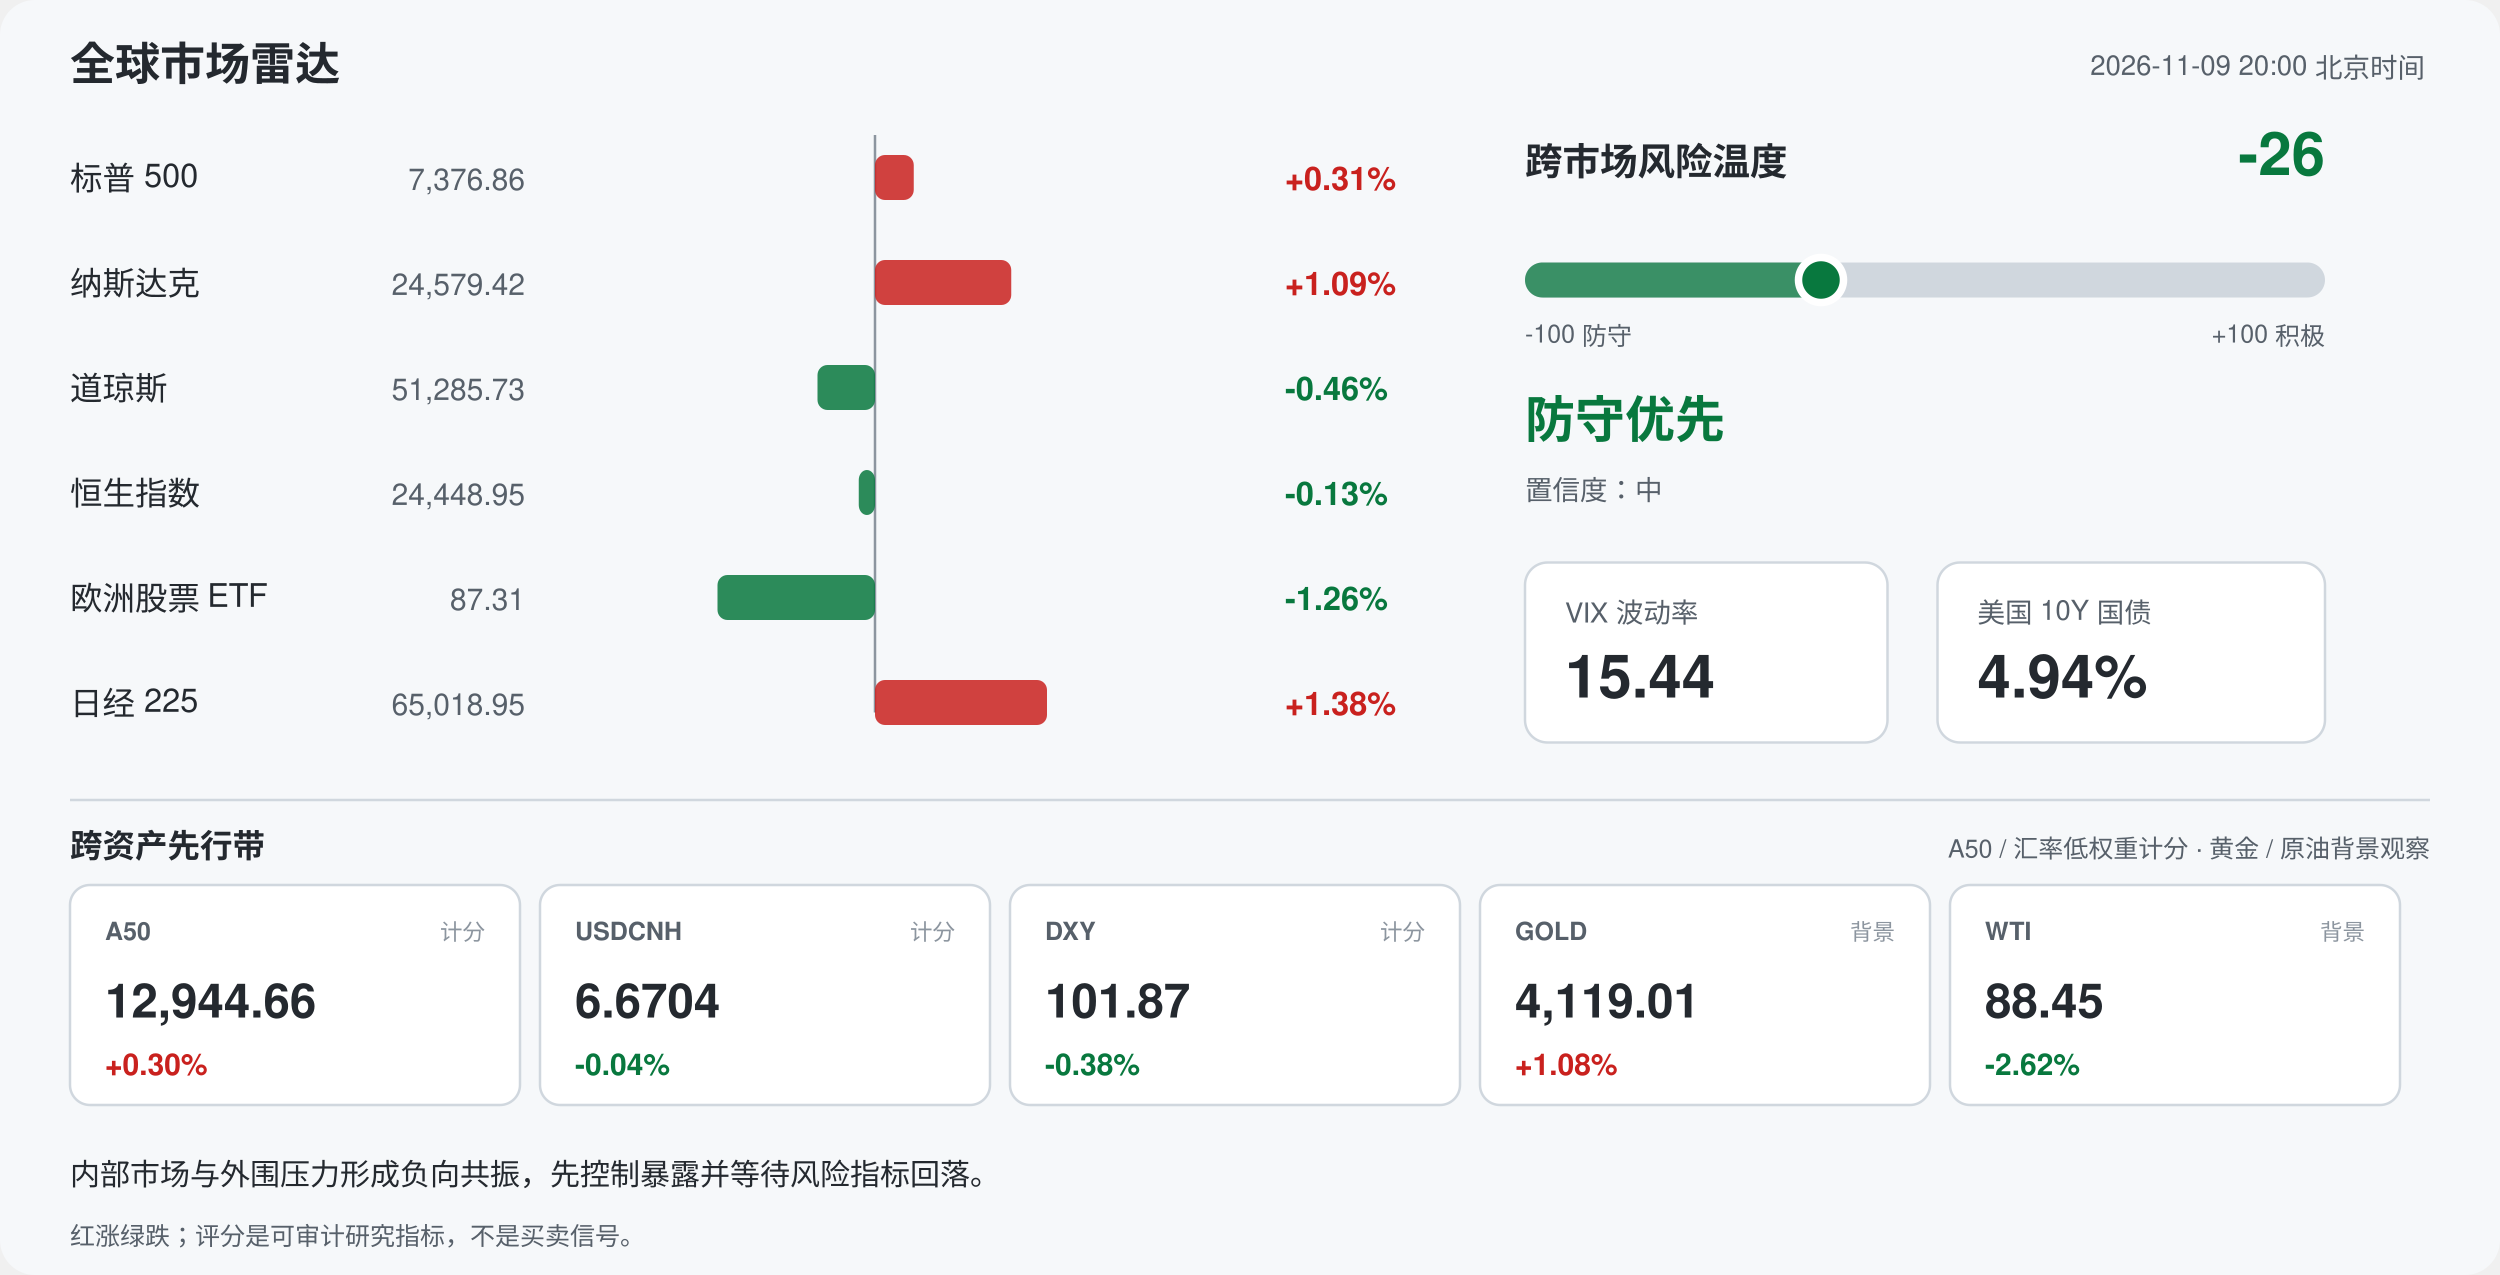
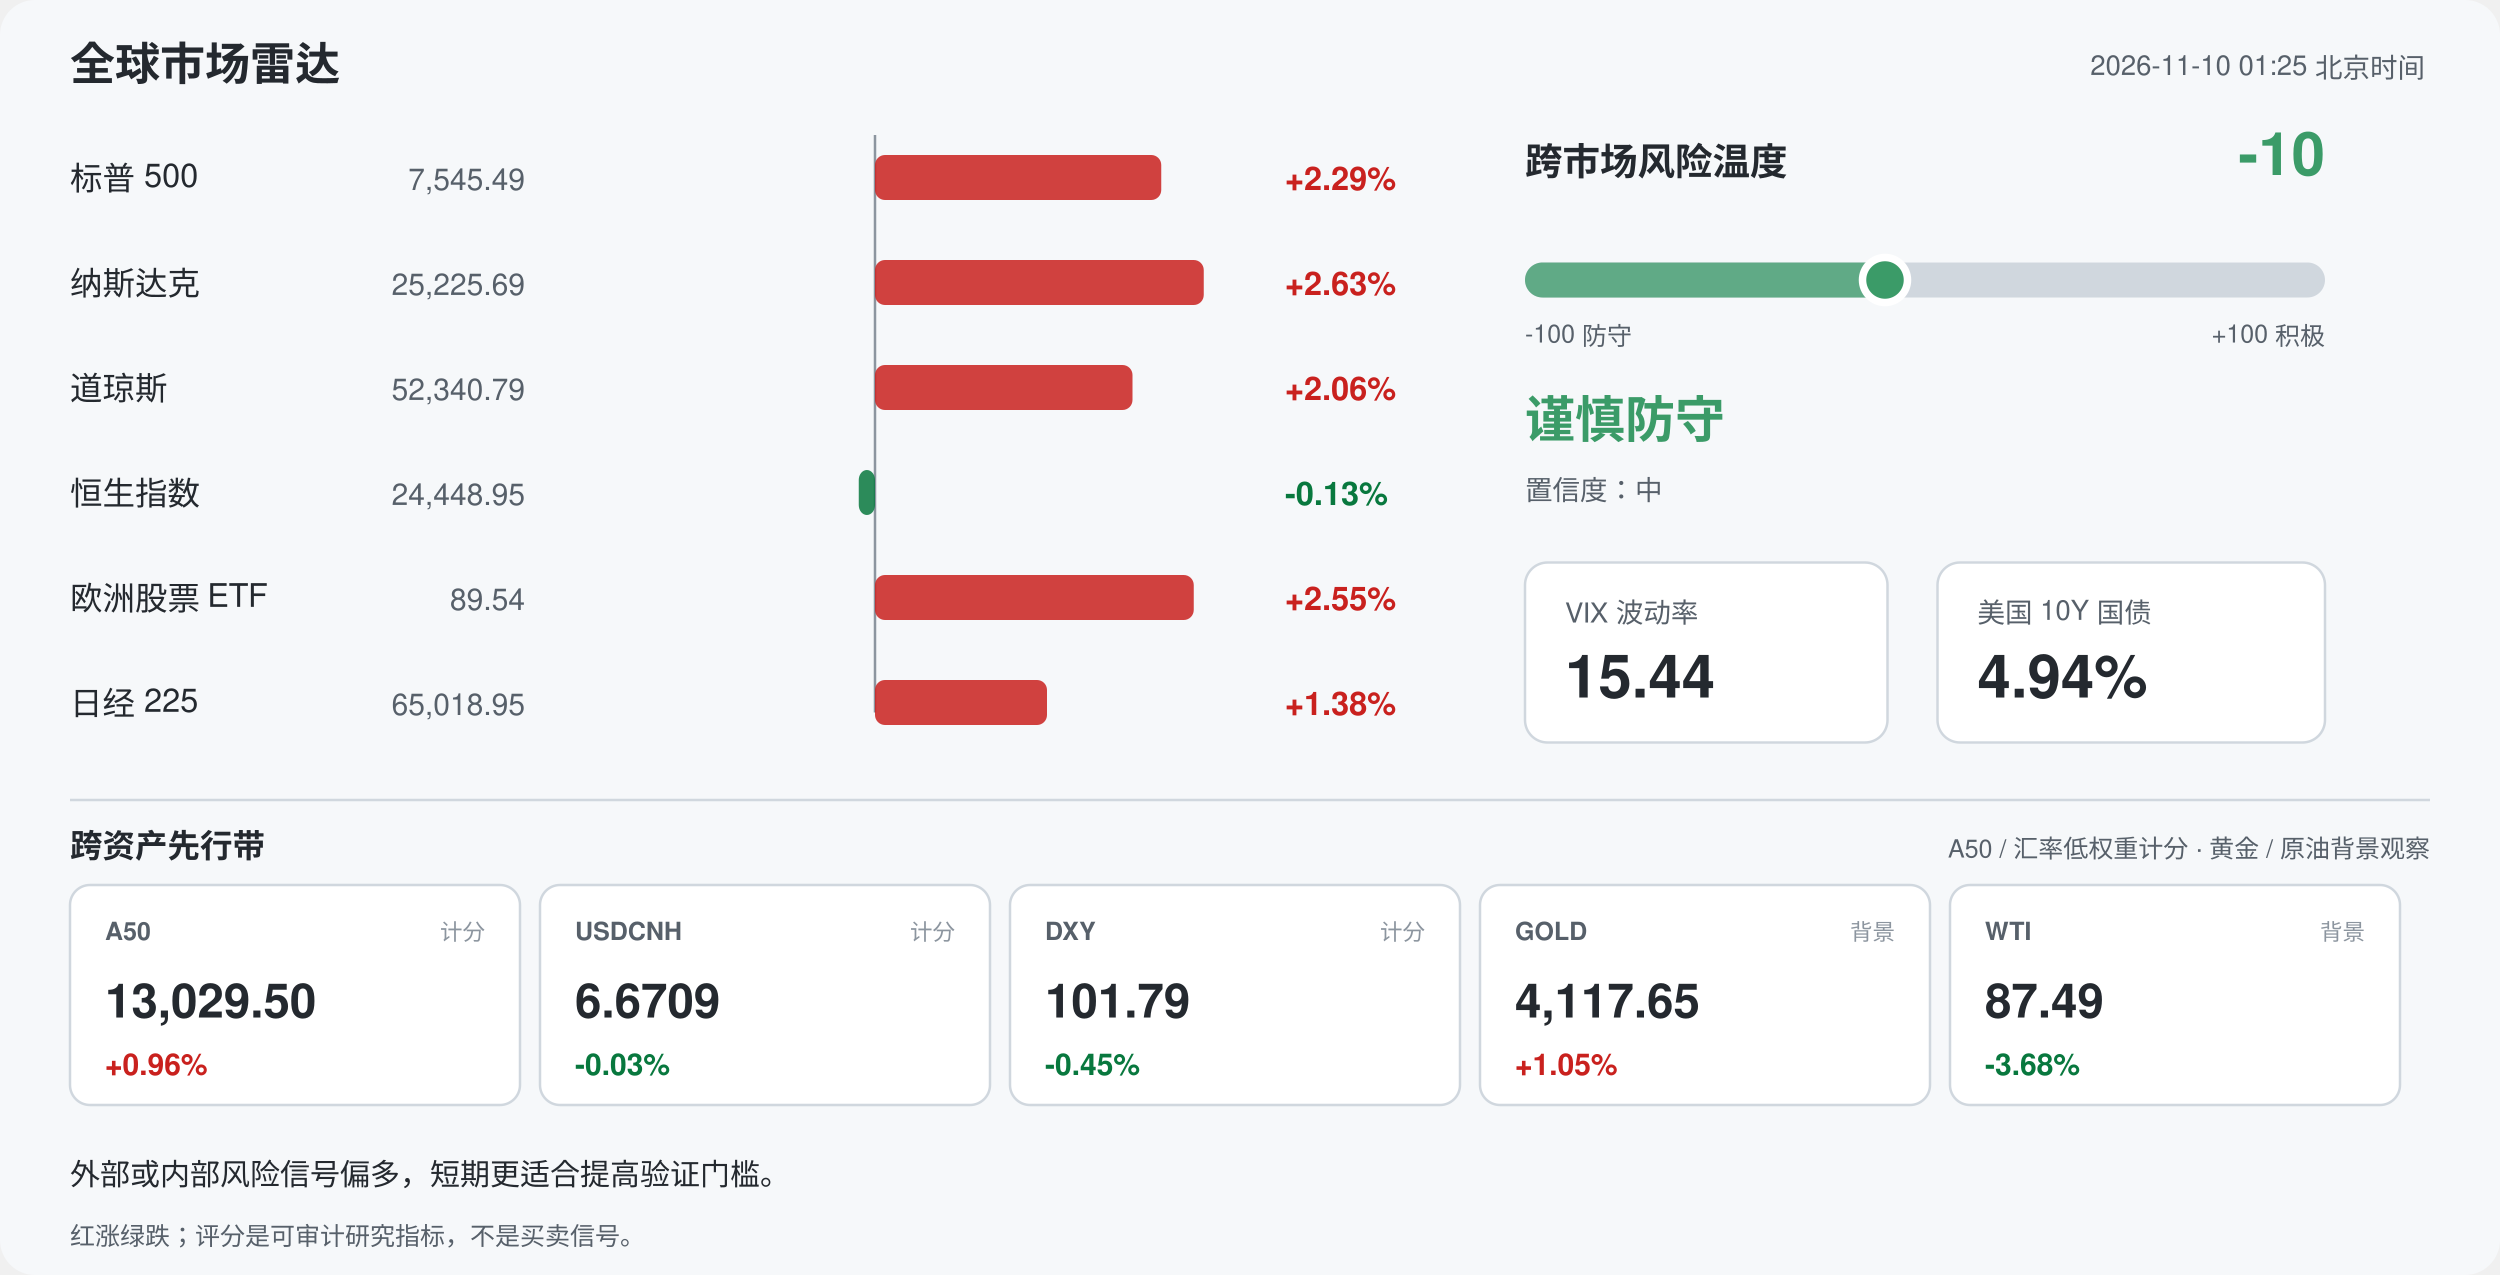
<svg xmlns="http://www.w3.org/2000/svg" width="1000" height="510" viewBox="0 0 1000 510" font-family="-apple-system,Segoe UI,Helvetica,Arial,sans-serif">
  <rect width="1000" height="510" rx="14" fill="#f6f8fa" />
  <text x="28" y="32" font-size="18" font-weight="700" fill="#24292f">全球市场雷达</text>
-   <text x="970" y="30" font-size="11" fill="#57606a" text-anchor="end">2026-11-09 20:00 北京时间</text>
+   <text x="970" y="30" font-size="11" fill="#57606a" text-anchor="end">2026-11-10 01:25 北京时间</text>
  <line x1="350" y1="54" x2="350" y2="285" stroke="#8c959f" stroke-width="1" />
  <text x="28" y="76" font-size="13" fill="#24292f">标普 500</text>
-   <text x="210" y="76" font-size="12" fill="#57606a" text-anchor="end">7,376.86</text>
-   <rect x="350.0" y="62" width="15.5" height="18" rx="4" fill="#c9211e" opacity="0.85" />
-   <text x="514" y="76" font-size="13" font-weight="600" fill="#c9211e">+0.31%</text>
+   <text x="210" y="76" font-size="12" fill="#57606a" text-anchor="end">7,545.49</text>
+   <rect x="350.0" y="62" width="114.5" height="18" rx="4" fill="#c9211e" opacity="0.85" />
+   <text x="514" y="76" font-size="13" font-weight="600" fill="#c9211e">+2.29%</text>
  <text x="28" y="118" font-size="13" fill="#24292f">纳斯达克</text>
-   <text x="210" y="118" font-size="12" fill="#57606a" text-anchor="end">24,579.42</text>
-   <rect x="350.0" y="104" width="54.5" height="18" rx="4" fill="#c9211e" opacity="0.85" />
-   <text x="514" y="118" font-size="13" font-weight="600" fill="#c9211e">+1.09%</text>
+   <text x="210" y="118" font-size="12" fill="#57606a" text-anchor="end">25,225.69</text>
+   <rect x="350.0" y="104" width="131.5" height="18" rx="4" fill="#c9211e" opacity="0.85" />
+   <text x="514" y="118" font-size="13" font-weight="600" fill="#c9211e">+2.63%</text>
  <text x="28" y="160" font-size="13" fill="#24292f">道琼斯</text>
-   <text x="210" y="160" font-size="12" fill="#57606a" text-anchor="end">51,285.73</text>
-   <rect x="327.0" y="146" width="23.0" height="18" rx="4" fill="#08783e" opacity="0.85" />
-   <text x="514" y="160" font-size="13" font-weight="600" fill="#08783e">-0.46%</text>
+   <text x="210" y="160" font-size="12" fill="#57606a" text-anchor="end">52,340.79</text>
+   <rect x="350.0" y="146" width="103.0" height="18" rx="4" fill="#c9211e" opacity="0.85" />
+   <text x="514" y="160" font-size="13" font-weight="600" fill="#c9211e">+2.06%</text>
  <text x="28" y="202" font-size="13" fill="#24292f">恒生指数</text>
  <text x="210" y="202" font-size="12" fill="#57606a" text-anchor="end">24,448.95</text>
  <rect x="343.5" y="188" width="6.5" height="18" rx="4" fill="#08783e" opacity="0.85" />
  <text x="514" y="202" font-size="13" font-weight="600" fill="#08783e">-0.13%</text>
  <text x="28" y="244" font-size="13" fill="#24292f">欧洲股票 ETF</text>
-   <text x="210" y="244" font-size="12" fill="#57606a" text-anchor="end">87.31</text>
-   <rect x="287.0" y="230" width="63.0" height="18" rx="4" fill="#08783e" opacity="0.85" />
-   <text x="514" y="244" font-size="13" font-weight="600" fill="#08783e">-1.26%</text>
+   <text x="210" y="244" font-size="12" fill="#57606a" text-anchor="end">89.54</text>
+   <rect x="350.0" y="230" width="127.5" height="18" rx="4" fill="#c9211e" opacity="0.85" />
+   <text x="514" y="244" font-size="13" font-weight="600" fill="#c9211e">+2.55%</text>
  <text x="28" y="286" font-size="13" fill="#24292f">日经 225</text>
  <text x="210" y="286" font-size="12" fill="#57606a" text-anchor="end">65,018.95</text>
  <rect x="350.0" y="272" width="68.8" height="18" rx="4" fill="#c9211e" opacity="0.85" />
  <text x="514" y="286" font-size="13" font-weight="600" fill="#c9211e">+1.38%</text>
  <text x="610" y="70" font-size="15" font-weight="700" fill="#24292f">跨市场风险温度</text>
-   <text x="930" y="70" font-size="24" font-weight="700" fill="#08783e" text-anchor="end">-26</text>
+   <text x="930" y="70" font-size="24" font-weight="700" fill="#3b9b68" text-anchor="end">-10</text>
  <rect x="610" y="105" width="320" height="14" rx="7" fill="#d0d7de" />
-   <rect x="610" y="105" width="118.4" height="14" rx="7" fill="#08783e" opacity="0.75" />
-   <circle cx="728.4" cy="112" r="9" fill="#08783e" stroke="#ffffff" stroke-width="3" />
+   <rect x="610" y="105" width="144.0" height="14" rx="7" fill="#3b9b68" opacity="0.75" />
+   <circle cx="754.0" cy="112" r="9" fill="#3b9b68" stroke="#ffffff" stroke-width="3" />
  <text x="610" y="137" font-size="10" fill="#57606a">-100 防守</text>
  <text x="930" y="137" font-size="10" fill="#57606a" text-anchor="end">+100 积极</text>
-   <text x="610" y="175" font-size="20" font-weight="700" fill="#08783e">防守优先</text>
+   <text x="610" y="175" font-size="20" font-weight="700" fill="#3b9b68">谨慎防守</text>
  <text x="610" y="200" font-size="11" fill="#57606a">置信度：中</text>
  <rect x="610" y="225" width="145" height="72" rx="9" fill="#ffffff" stroke="#d0d7de" />
  <text x="626" y="249" font-size="11" fill="#57606a">VIX 波动率</text>
  <text x="626" y="279" font-size="24" font-weight="700" fill="#24292f">15.44</text>
  <rect x="775" y="225" width="155" height="72" rx="9" fill="#ffffff" stroke="#d0d7de" />
  <text x="791" y="249" font-size="11" fill="#57606a">美国 10Y 国债</text>
  <text x="791" y="279" font-size="24" font-weight="700" fill="#24292f">4.94%</text>
  <line x1="28" y1="320" x2="972" y2="320" stroke="#d0d7de" />
  <text x="28" y="343" font-size="13" font-weight="700" fill="#24292f">跨资产先行带</text>
  <text x="972" y="343" font-size="10" fill="#57606a" text-anchor="end">A50 / 汇率低权重计分 · 黄金 / 原油背景观察</text>
  <rect x="28" y="354" width="180" height="88" rx="8" fill="#ffffff" stroke="#d0d7de" />
  <text x="42" y="376" font-size="10" font-weight="700" fill="#57606a">A50</text>
  <text x="194" y="376" font-size="9" fill="#8c959f" text-anchor="end">计分</text>
-   <text x="42" y="407" font-size="19" font-weight="700" fill="#24292f">12,944.66</text>
-   <text x="42" y="430" font-size="12" font-weight="700" fill="#c9211e">+0.30%</text>
+   <text x="42" y="407" font-size="19" font-weight="700" fill="#24292f">13,029.50</text>
+   <text x="42" y="430" font-size="12" font-weight="700" fill="#c9211e">+0.96%</text>
  <rect x="216" y="354" width="180" height="88" rx="8" fill="#ffffff" stroke="#d0d7de" />
  <text x="230" y="376" font-size="10" font-weight="700" fill="#57606a">USDCNH</text>
  <text x="382" y="376" font-size="9" fill="#8c959f" text-anchor="end">计分</text>
-   <text x="230" y="407" font-size="19" font-weight="700" fill="#24292f">6.6704</text>
-   <text x="230" y="430" font-size="12" font-weight="700" fill="#08783e">-0.04%</text>
+   <text x="230" y="407" font-size="19" font-weight="700" fill="#24292f">6.6709</text>
+   <text x="230" y="430" font-size="12" font-weight="700" fill="#08783e">-0.03%</text>
  <rect x="404" y="354" width="180" height="88" rx="8" fill="#ffffff" stroke="#d0d7de" />
  <text x="418" y="376" font-size="10" font-weight="700" fill="#57606a">DXY</text>
  <text x="570" y="376" font-size="9" fill="#8c959f" text-anchor="end">计分</text>
-   <text x="418" y="407" font-size="19" font-weight="700" fill="#24292f">101.87</text>
-   <text x="418" y="430" font-size="12" font-weight="700" fill="#08783e">-0.38%</text>
+   <text x="418" y="407" font-size="19" font-weight="700" fill="#24292f">101.79</text>
+   <text x="418" y="430" font-size="12" font-weight="700" fill="#08783e">-0.45%</text>
  <rect x="592" y="354" width="180" height="88" rx="8" fill="#ffffff" stroke="#d0d7de" />
  <text x="606" y="376" font-size="10" font-weight="700" fill="#57606a">GOLD</text>
  <text x="758" y="376" font-size="9" fill="#8c959f" text-anchor="end">背景</text>
-   <text x="606" y="407" font-size="19" font-weight="700" fill="#24292f">4,119.01</text>
-   <text x="606" y="430" font-size="12" font-weight="700" fill="#c9211e">+1.08%</text>
+   <text x="606" y="407" font-size="19" font-weight="700" fill="#24292f">4,117.65</text>
+   <text x="606" y="430" font-size="12" font-weight="700" fill="#c9211e">+1.05%</text>
  <rect x="780" y="354" width="180" height="88" rx="8" fill="#ffffff" stroke="#d0d7de" />
  <text x="794" y="376" font-size="10" font-weight="700" fill="#57606a">WTI</text>
  <text x="946" y="376" font-size="9" fill="#8c959f" text-anchor="end">背景</text>
-   <text x="794" y="407" font-size="19" font-weight="700" fill="#24292f">88.45</text>
-   <text x="794" y="430" font-size="12" font-weight="700" fill="#08783e">-2.62%</text>
-   <text x="28" y="474" font-size="12" fill="#24292f">内部市场与外围压力形成负向共振，先控制暴露并等待风险指标回落。</text>
+   <text x="794" y="407" font-size="19" font-weight="700" fill="#24292f">87.49</text>
+   <text x="794" y="430" font-size="12" font-weight="700" fill="#08783e">-3.68%</text>
+   <text x="28" y="474" font-size="12" fill="#24292f">外部或内部风险信号偏多，短期更适合提高验证门槛。</text>
  <text x="28" y="498" font-size="10" fill="#57606a">红涨绿跌；评分是可审计研究指标，不是买卖信号。</text>
</svg>
